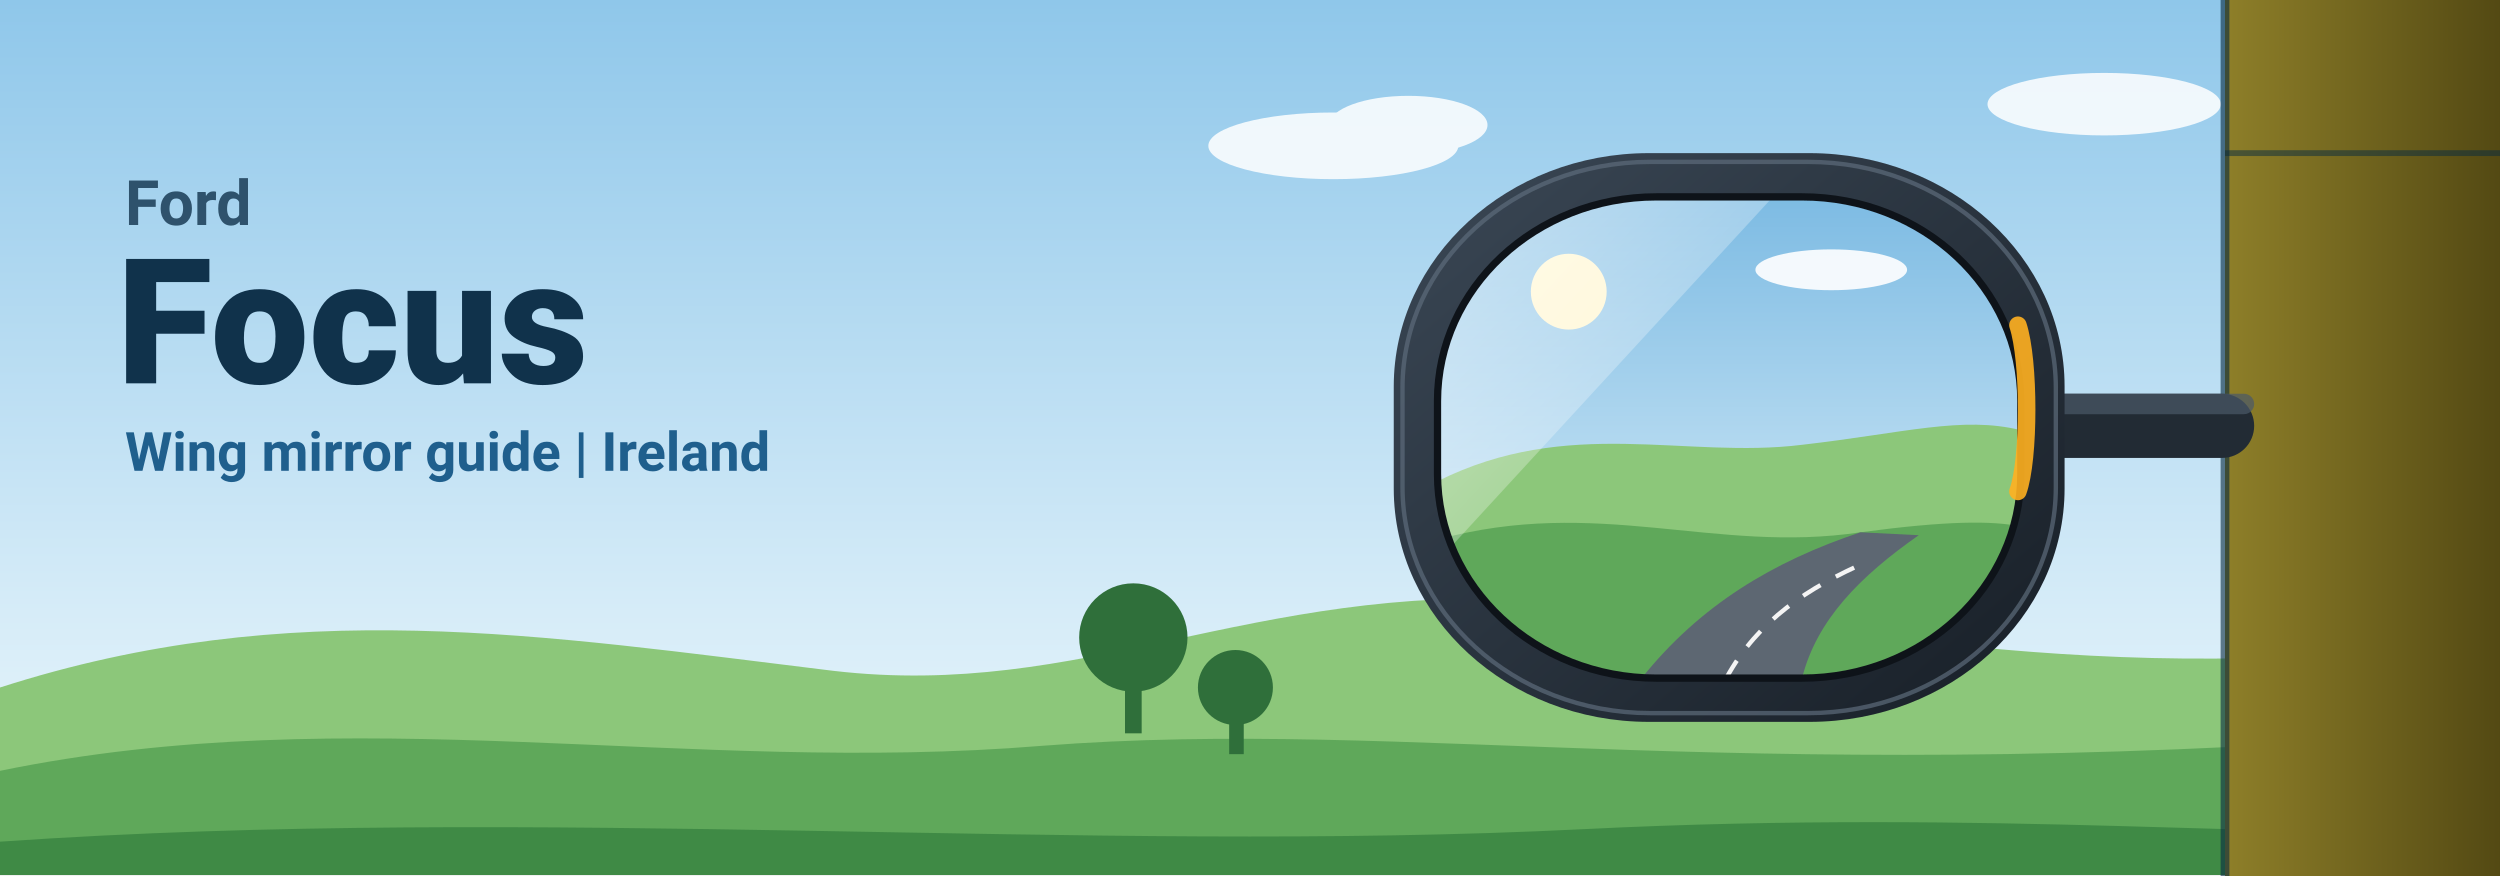
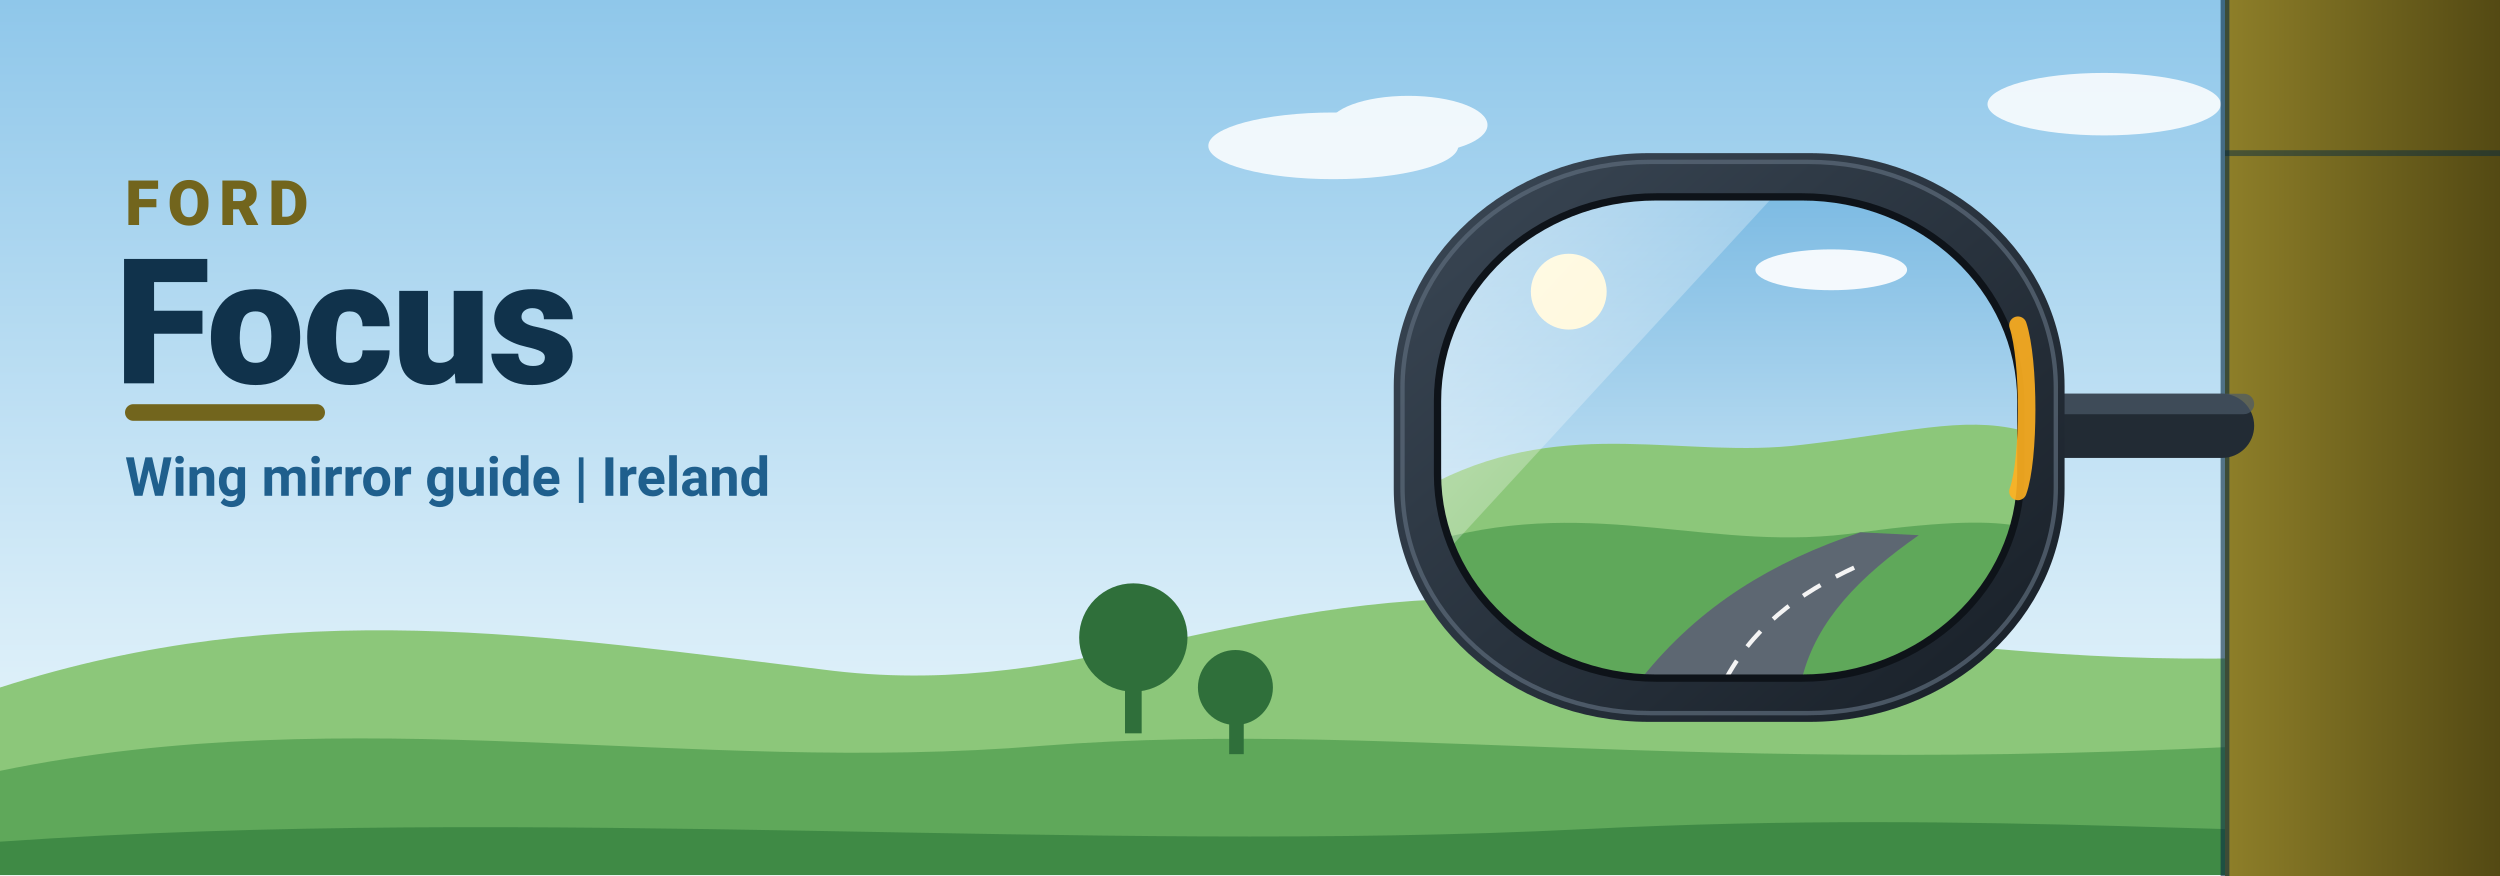
<svg xmlns="http://www.w3.org/2000/svg" viewBox="0 0 1200 420" width="1200" height="420" role="img" aria-label="Illustration of a Ford Focus wing mirror reflecting green Irish hills">
  <defs>
    <linearGradient id="sky" x1="0" y1="0" x2="0" y2="1">
      <stop offset="0" stop-color="#8fc7ea" />
      <stop offset="0.7" stop-color="#d6ecf8" />
      <stop offset="1" stop-color="#eef8fc" />
    </linearGradient>
    <linearGradient id="glassSky" x1="0" y1="0" x2="0" y2="1">
      <stop offset="0" stop-color="#7dbbe3" />
      <stop offset="1" stop-color="#e3f3fb" />
    </linearGradient>
    <linearGradient id="housing" x1="0" y1="0" x2="1" y2="1">
      <stop offset="0" stop-color="#3b4856" />
      <stop offset="1" stop-color="#171e26" />
    </linearGradient>
    <linearGradient id="door" x1="0" y1="0" x2="1" y2="0">
      <stop offset="0" stop-color="hsl(51,55%,36%)" />
      <stop offset="1" stop-color="hsl(51,62%,20%)" />
    </linearGradient>
    <linearGradient id="shine" x1="0" y1="0" x2="1" y2="1">
      <stop offset="0" stop-color="#fff" stop-opacity="0.55" />
      <stop offset="1" stop-color="#fff" stop-opacity="0" />
    </linearGradient>
    <clipPath id="glassClip">
      <rect x="470" y="150" width="400" height="330" rx="150" ry="140" />
    </clipPath>
  </defs>
  <rect width="1200" height="420" fill="url(#sky)" />
  <g fill="#fff" opacity="0.85">
    <ellipse cx="640" cy="70" rx="60" ry="16" />
    <ellipse cx="676" cy="60" rx="38" ry="14" />
    <ellipse cx="1010" cy="50" rx="56" ry="15" />
  </g>
  <path d="M0 330 C140 285 260 305 400 322 C520 336 600 280 740 288 C880 296 1000 334 1200 306 L1200 420 L0 420Z" fill="#8cc77a" />
  <path d="M0 370 C170 335 330 372 500 358 C680 344 840 380 1200 350 L1200 420 L0 420Z" fill="#5fa85a" />
  <path d="M0 404 C260 386 520 410 760 398 C960 388 1100 404 1200 398 L1200 420 L0 420Z" fill="#3f8a45" />
  <g fill="#2f6f3a">
    <rect x="540" y="318" width="8" height="34" />
    <circle cx="544" cy="306" r="26" />
    <rect x="590" y="338" width="7" height="24" />
    <circle cx="593" cy="330" r="18" />
  </g>
  <g transform="translate(361,-10.5) scale(0.7)">
    <rect x="1010" y="0" width="190" height="630" fill="url(#door)" />
    <path d="M1010 0 L1010 630" stroke="#06293f" stroke-width="6" opacity="0.6" />
    <path d="M1010 120 H1200" stroke="#06293f" stroke-width="4" opacity="0.5" />
    <rect x="860" y="285" width="170" height="44" rx="22" fill="#222b34" />
    <rect x="860" y="285" width="170" height="14" rx="7" fill="#4a5968" opacity="0.7" />
    <rect x="440" y="120" width="460" height="390" rx="175" ry="160" fill="url(#housing)" />
    <rect x="446" y="126" width="448" height="378" rx="170" ry="155" fill="none" stroke="#5c6b7a" stroke-width="3" opacity="0.7" />
    <g clip-path="url(#glassClip)">
      <rect x="470" y="150" width="400" height="330" fill="url(#glassSky)" />
      <circle cx="560" cy="215" r="26" fill="#fff6cf" />
      <ellipse cx="740" cy="200" rx="52" ry="14" fill="#fff" opacity="0.9" />
      <path d="M470 345 C560 300 640 330 720 320 C790 312 830 300 870 310 L870 480 L470 480Z" fill="#8cc77a" />
      <path d="M470 385 C580 355 660 395 760 380 C820 372 850 372 870 376 L870 480 L470 480Z" fill="#5fa85a" />
      <path d="M610 480 C650 430 700 400 760 380 L800 382 C760 410 730 440 720 480Z" fill="#5d6772" />
      <path d="M668 480 C690 440 724 418 765 400" stroke="#f4f4f4" stroke-width="3" stroke-dasharray="14 12" fill="none" />
      <path d="M470 150 L700 150 L470 400Z" fill="url(#shine)" />
    </g>
    <rect x="470" y="150" width="400" height="330" rx="150" ry="140" fill="none" stroke="#0e1319" stroke-width="5" />
    <path d="M868 238 C876 262 876 330 868 352" stroke="#ffb020" stroke-width="12" stroke-linecap="round" fill="none" opacity="0.9" />
  </g>
  <g font-family="system-ui,-apple-system,'Segoe UI',Roboto,Arial,sans-serif" fill="#10324b">
-     <text x="60" y="108" font-size="30" font-weight="600" opacity="0.8">Ford</text>
-     <text x="56" y="184" font-size="84" font-weight="800">Focus</text>
-     <text x="60" y="226" font-size="26" font-weight="600" fill="#1f5f8d">Wing mirror guide  |  Ireland</text>
+     <text x="60" y="108" font-size="30" font-weight="800" letter-spacing="4" fill="hsl(51,60%,28%)" opacity="1">FORD</text>
+     <text x="55" y="184" font-size="84" font-weight="900" letter-spacing="-1">Focus</text>
+     <rect x="60" y="194" width="96" height="8" rx="4" fill="hsl(51,60%,28%)" />
+     <text x="60" y="238" font-size="26" font-weight="600" fill="#1f5f8d">Wing mirror guide  |  Ireland</text>
  </g>
</svg>
